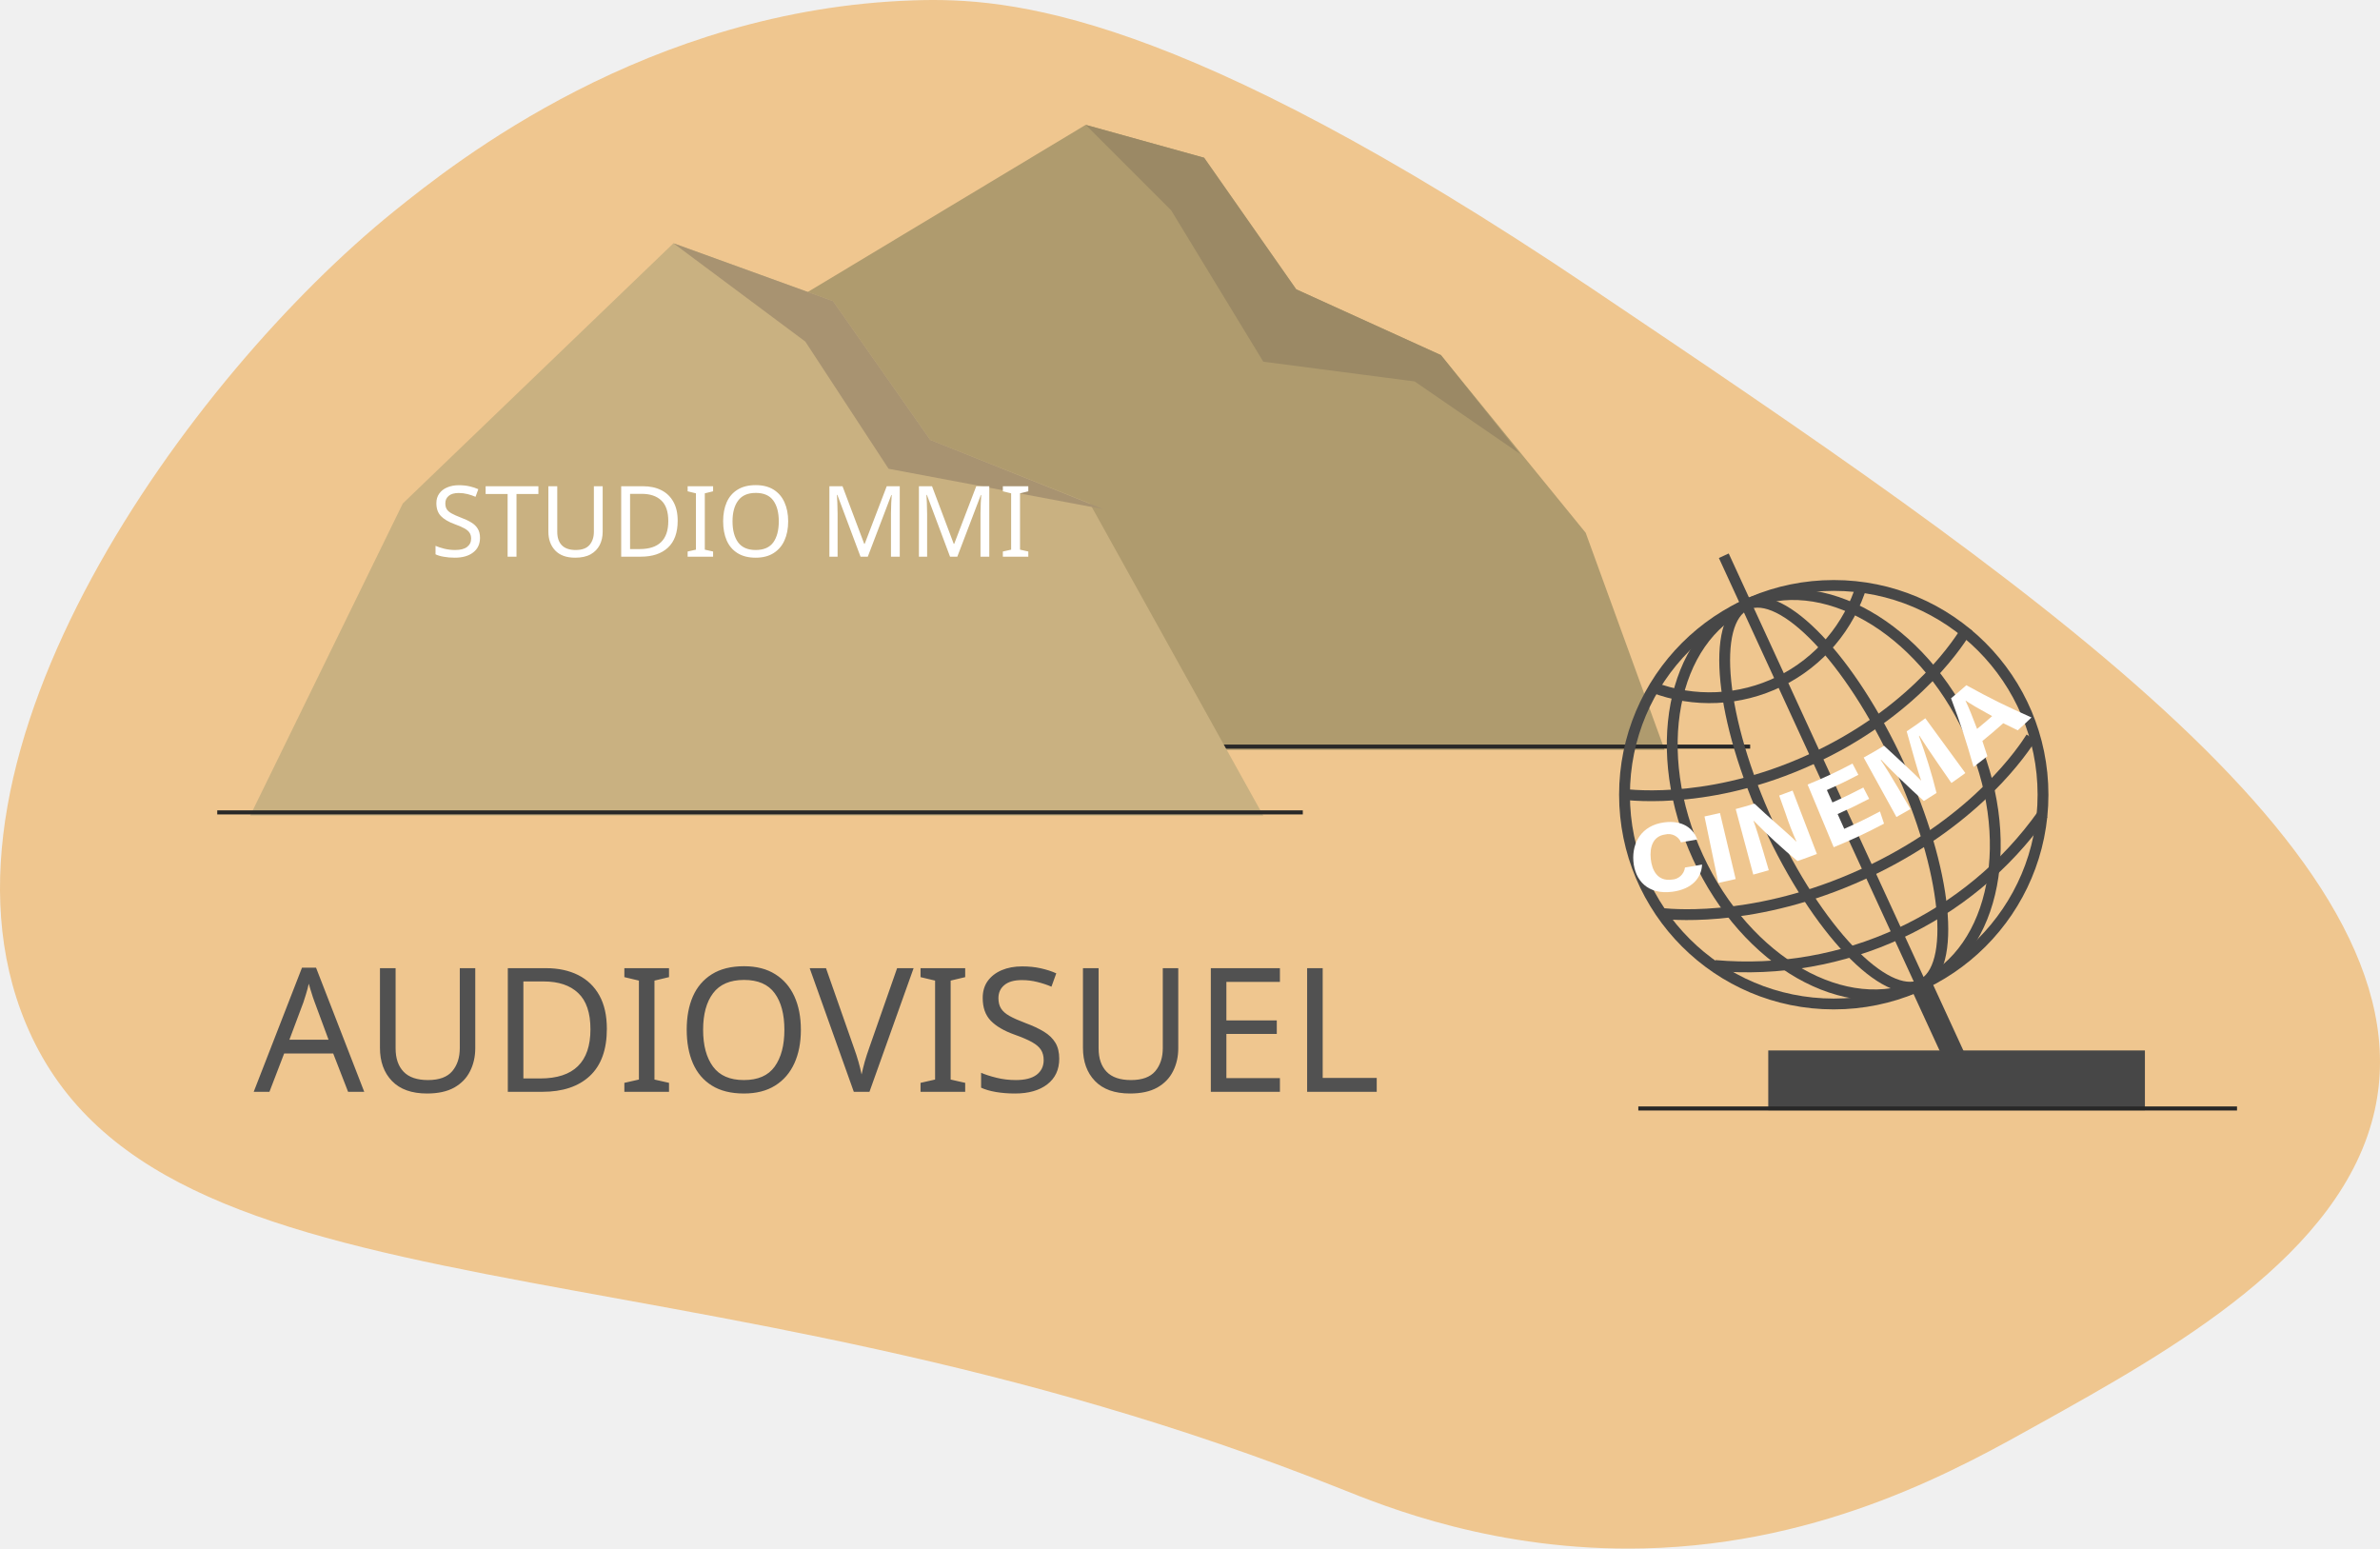
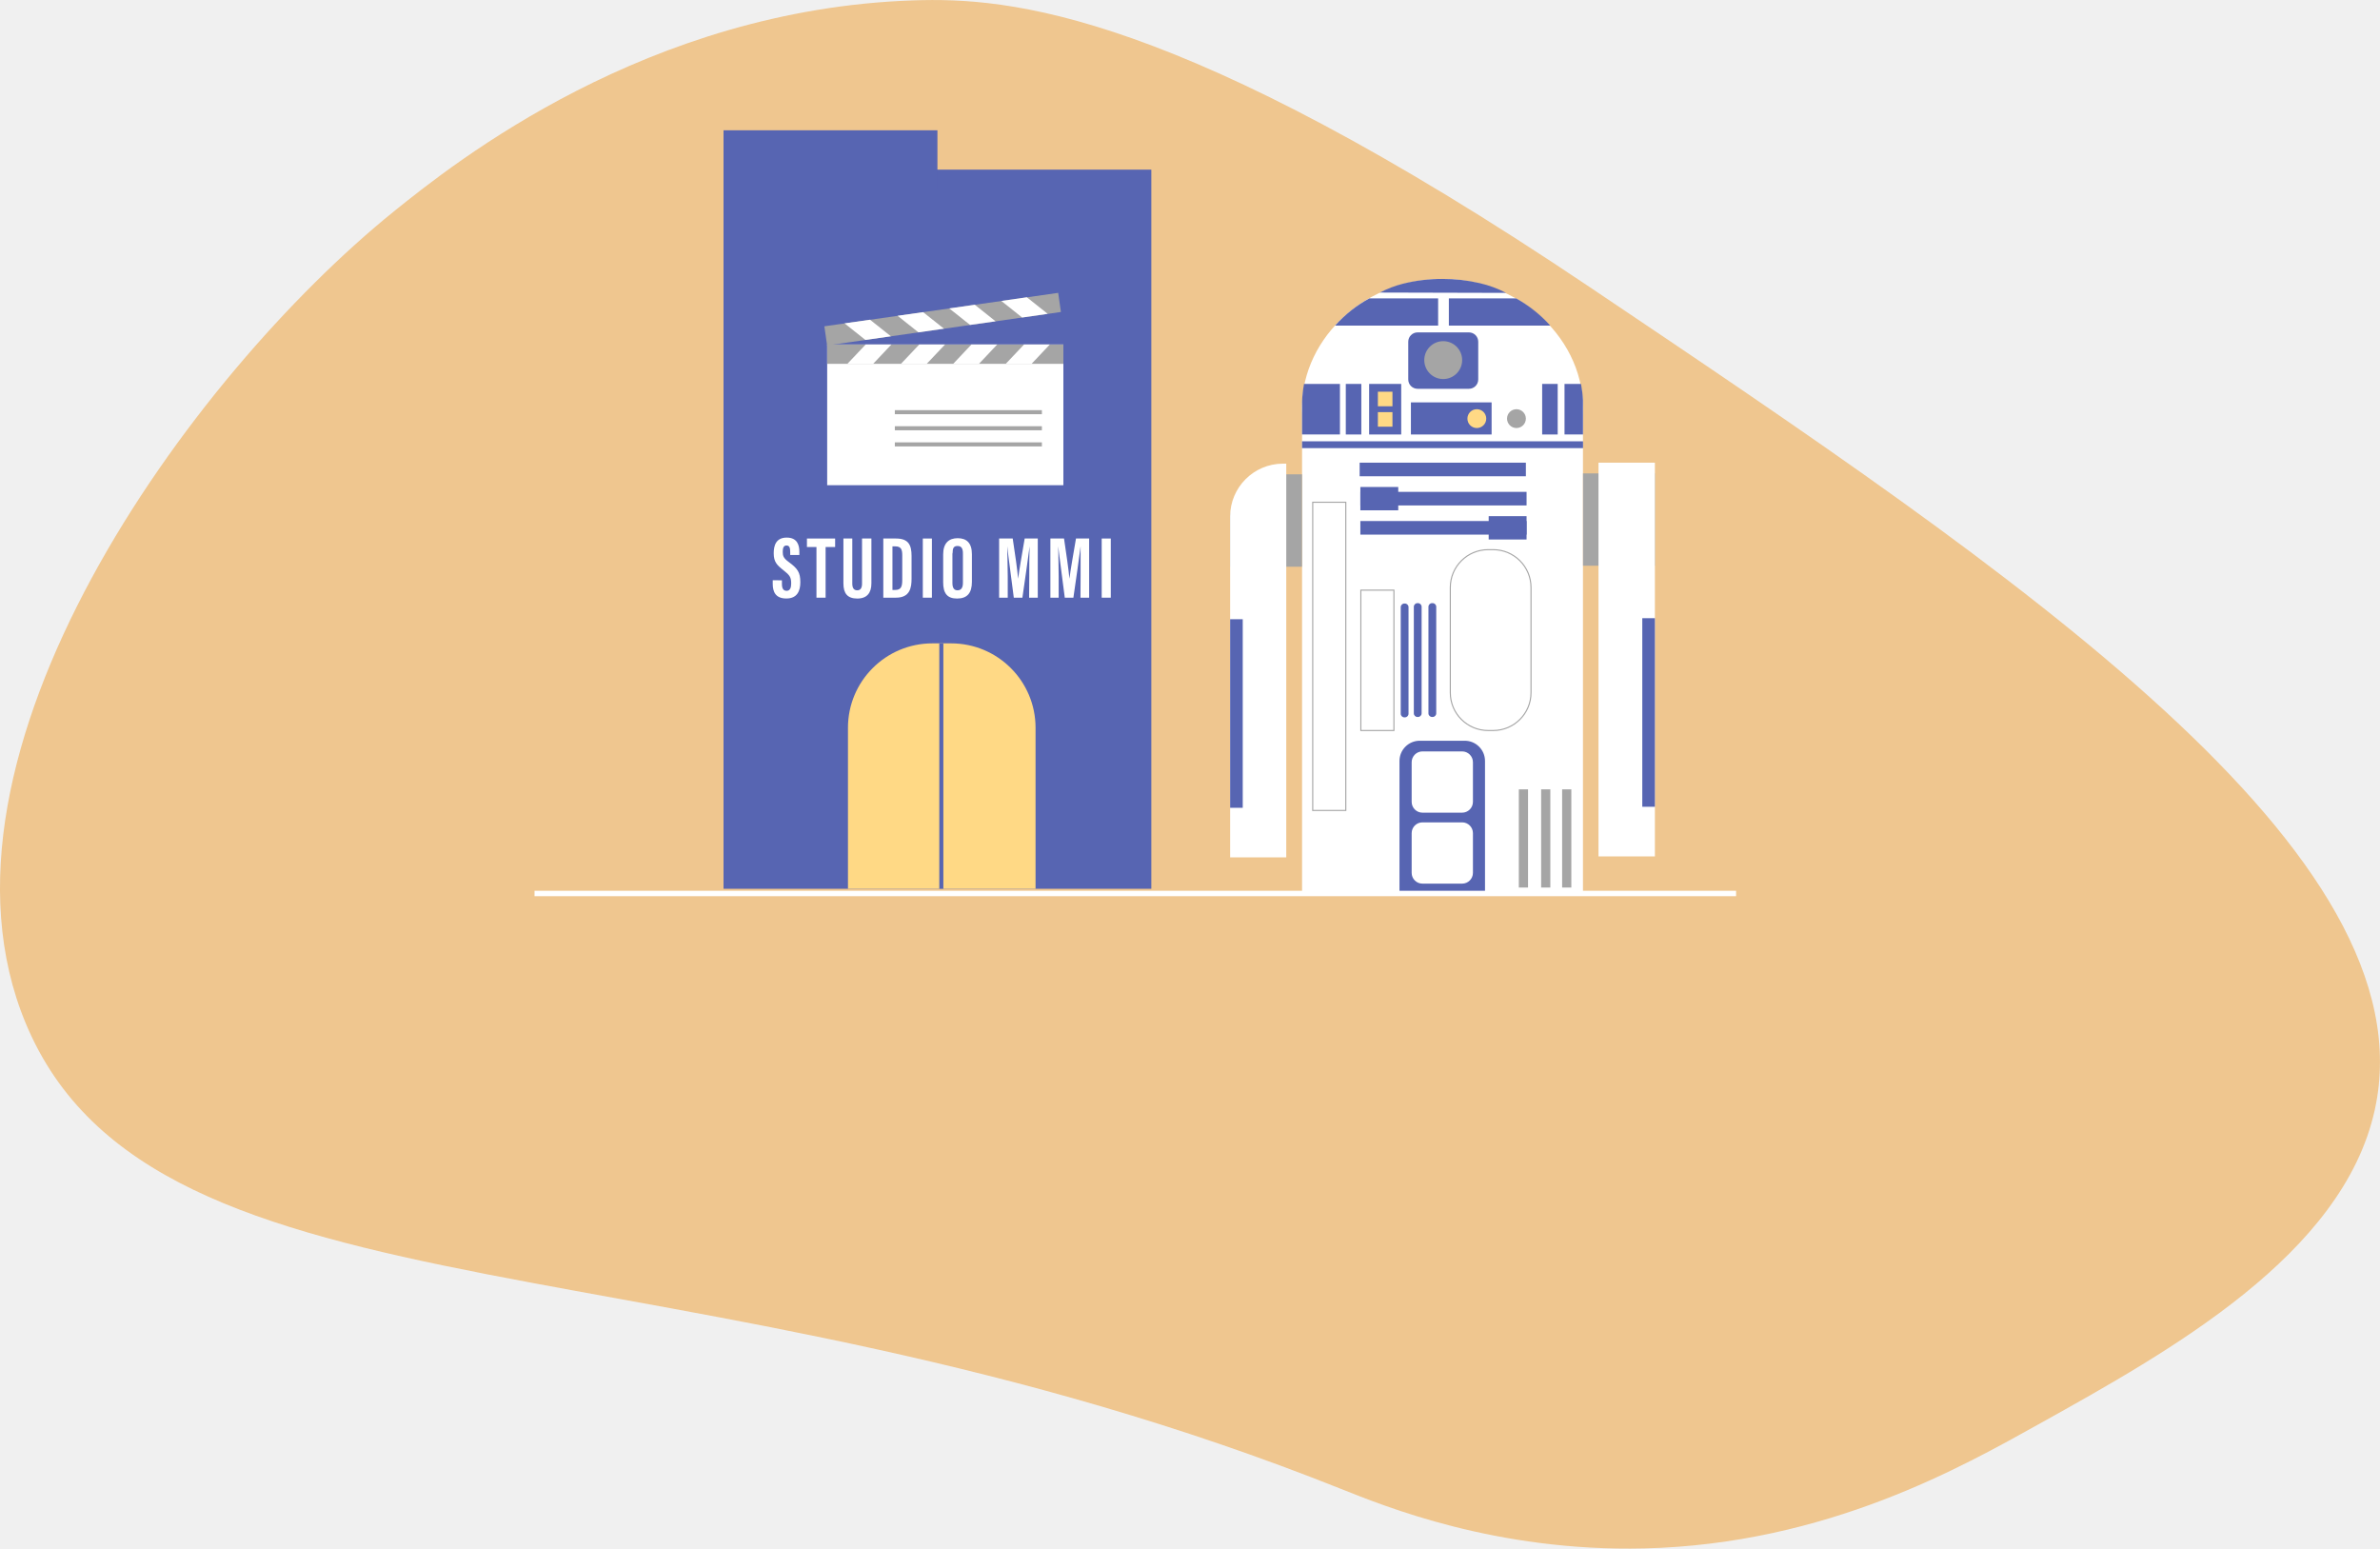
- <svg xmlns="http://www.w3.org/2000/svg" width="439.728" height="286.1" viewBox="0 0 439.728 286.1">
-   <g transform="translate(-789.236 -131.935)">
-     <path d="M794,321c-20.7-49.678,30.5-119.728,68-150,11.384-9.189,46.836-37.359,96-39,17.639-.589,48.8,1.754,125,53,78.97,53.107,155.47,104.552,145,152-5.905,26.76-37.764,44.5-62,58-13.983,7.787-39.166,22.2-73,23-27.435.648-48.012-7.814-56-11C916.022,358.749,817.8,378.129,794,321Z" fill="#efc68f" />
-     <path d="M938.535,185.846,989.827,155l21.88,6.078,17.017,24.311,26.742,12.155,26.742,32.82,14.587,40.113h-95.758l-64.694-65.64Z" fill="#af9b6e" />
-     <line x2="220.013" transform="translate(892.583 269.869)" fill="none" stroke="#282828" stroke-miterlimit="10" stroke-width="0.75" />
-     <path d="M835.453,282.632l28.207-57.683,50-48.069,29.489,10.682L961.1,213.2l29.489,11.75,32.054,57.683Z" fill="#c9b181" />
-     <path d="M913.664,176.88l24.361,18.159q7.692,11.751,15.386,23.5l39.746,7.477L961.1,213.2q-8.975-12.819-17.95-25.637Z" fill="#a89371" />
-     <path d="M989.827,155l15.8,15.8,17.018,27.958,27.957,3.646,19.449,13.371-14.587-18.233-26.742-12.155-17.017-24.311Z" fill="#9b8965" />
-     <circle cx="38.661" cy="38.661" r="38.661" transform="translate(1089.38 240.097)" fill="none" stroke="#474747" stroke-miterlimit="10" stroke-width="2" />
-     <ellipse cx="27.615" cy="38.661" rx="27.615" ry="38.661" transform="translate(1086.794 255.181) rotate(-24.709)" fill="none" stroke="#474747" stroke-miterlimit="10" stroke-width="2" />
-     <ellipse cx="13.255" cy="38.661" rx="13.255" ry="38.661" transform="translate(1099.838 249.178) rotate(-24.709)" fill="none" stroke="#474747" stroke-miterlimit="10" stroke-width="2" />
-     <line x2="36.477" y2="79.273" transform="translate(1107.724 234.606)" fill="none" stroke="#474747" stroke-miterlimit="10" stroke-width="2" />
-     <path d="M1094.581,258.893a29.39,29.39,0,0,0,38.673-19.012" fill="none" stroke="#474747" stroke-miterlimit="10" stroke-width="2" />
-     <path d="M1088.716,278.636c2.453.3,17.93,1.984,36.78-7.2,18.314-8.92,26.007-21.369,27.276-23.494" fill="none" stroke="#474747" stroke-miterlimit="10" stroke-width="2" />
-     <path d="M1096.439,300.715c2.571.249,18.8,1.582,38.84-8.145,19.466-9.45,27.85-22.216,29.233-24.4" fill="none" stroke="#474747" stroke-miterlimit="10" stroke-width="2" />
-     <path d="M1106.109,310.308a66.981,66.981,0,0,0,60.574-28" fill="none" stroke="#474747" stroke-miterlimit="10" stroke-width="2" />
-     <line x2="6.464" y2="14.048" transform="translate(1144.201 313.879)" fill="none" stroke="#474747" stroke-miterlimit="10" stroke-width="4" />
-     <rect width="69.589" height="11.046" transform="translate(1115.94 326.003)" fill="#474747" />
-     <path d="M1103.709,291.659c-.1,2.433-1.818,4.536-5.454,5.021-4.577.611-6.969-2.1-7.237-5.656-.259-3.433,1.523-6.592,5.673-7.153,3.453-.465,5.433,1.159,6.129,3.162-1.2.225-1.8.329-3.007.521a2.5,2.5,0,0,0-2.915-1.45c-2.239.3-2.9,2.293-2.667,4.524.216,2.057,1.235,4.168,3.867,3.814a2.555,2.555,0,0,0,2.454-2.235C1101.819,292.005,1102.45,291.9,1103.709,291.659Z" fill="#fff" />
-     <path d="M1107.019,282.137c1.16,4.88,1.739,7.321,2.9,12.2-1.277.3-1.918.446-3.2.715-1.025-4.911-1.536-7.366-2.56-12.277C1105.3,282.537,1105.877,282.409,1107.019,282.137Z" fill="#fff" />
-     <path d="M1113.17,293.516c-1.3-4.845-1.946-7.268-3.245-12.113,1.395-.374,2.089-.573,3.469-.993,2.308,2.221,6.673,5.916,7.711,7l.036-.013a55.008,55.008,0,0,1-2-5.158c-.473-1.333-.71-2-1.184-3.332.995-.353,1.49-.536,2.476-.914,1.8,4.683,2.694,7.025,4.491,11.708-1.427.548-2.146.81-3.591,1.312a105.9,105.9,0,0,1-8.093-7.447l-.036.011c.387.977,1.171,3.5,1.806,5.654.411,1.393.616,2.089,1.027,3.481C1114.9,293.046,1114.321,293.207,1113.17,293.516Z" fill="#fff" />
-     <path d="M1134.583,279.51c-2.3,1.194-3.467,1.758-5.831,2.818l1.225,2.732c2.679-1.2,4-1.844,6.6-3.212.3.9.454,1.35.752,2.253a98.762,98.762,0,0,1-9.3,4.356c-1.929-4.631-2.892-6.946-4.821-11.577A88.021,88.021,0,0,0,1131.5,273l1.086,2.078c-2.294,1.2-3.458,1.762-5.818,2.82l1.027,2.292c2.315-1.037,3.458-1.59,5.71-2.759Z" fill="#fff" />
-     <path d="M1147.158,272.8c-1.2-1.737-2.535-3.736-3.3-4.946l-.077.053a98.478,98.478,0,0,1,3.249,10.525c-.931.606-1.4.9-2.345,1.487-2.682-2.416-6.1-5.691-7.885-7.616l-.079.046c.839,1.218,2.175,3.39,3.26,5.247.89,1.524,1.335,2.287,2.226,3.811-1.027.6-1.545.894-2.586,1.467-2.42-4.393-3.63-6.59-6.051-10.983,1.524-.84,2.279-1.276,3.768-2.178,2.442,2.241,5.467,5.03,6.836,6.424l.019-.012c-.633-1.631-1.767-5.926-2.68-9.077,1.4-.937,2.084-1.42,3.443-2.414l7.4,10.122c-1.022.748-1.538,1.114-2.578,1.833C1148.729,275.07,1148.206,274.312,1147.158,272.8Z" fill="#fff" />
-     <path d="M1155.5,268.835c.378,1.118.563,1.68.924,2.807-1.011.808-1.521,1.2-2.551,1.984-1.481-5.169-2.315-7.709-4.162-12.685,1.145-.943,1.71-1.424,2.825-2.409,4.681,2.559,7.091,3.753,12.038,5.953-1,.966-1.512,1.441-2.541,2.375-1.076-.516-1.611-.779-2.674-1.313C1157.84,266.9,1157.068,267.556,1155.5,268.835Zm1.8-4.6c-2.38-1.3-3.913-2.2-4.906-2.872l-.015.013c.571,1.172,1.332,3.074,2.143,5.225C1155.644,265.679,1156.2,265.206,1157.3,264.24Z" fill="#fff" />
-     <text transform="translate(868.765 214.78)" fill="#fff" font-size="18.233" font-family="SegoeUI, Segoe UI">
-       <tspan x="0" y="20">STUDIO MMI</tspan>
-     </text>
-     <line x2="200.565" transform="translate(829.375 282.024)" fill="none" stroke="#282828" stroke-miterlimit="10" stroke-width="0.75" />
-     <line x2="110.614" transform="translate(1091.932 336.724)" fill="none" stroke="#282828" stroke-miterlimit="10" stroke-width="0.75" />
+ <svg xmlns="http://www.w3.org/2000/svg" viewBox="0 0 439.73 286.1">
+   <defs>
+     <style>.cls-1{fill:#efc68f;}.cls-2{fill:#5765b2;}.cls-3{fill:#fff;}.cls-4{fill:#ffd985;}.cls-5{fill:#a5a5a5;}.cls-6,.cls-7,.cls-8,.cls-9{fill:none;stroke-miterlimit:10;}.cls-6,.cls-8{stroke:#a5a5a5;}.cls-6,.cls-7{stroke-width:0.75px;}.cls-7{stroke:#5765b2;}.cls-8{stroke-width:0.2px;}.cls-9{stroke:#fff;}</style>
+   </defs>
+   <g id="Calque_2" data-name="Calque 2">
+     <g id="socle">
+       <path class="cls-1" d="M4.76,189.07c-20.69-49.68,30.5-119.73,68-150,11.39-9.19,46.84-37.36,96-39,17.64-.59,48.8,1.75,125,53,79,53.1,155.47,104.55,145,152-5.9,26.76-37.76,44.5-62,58-14,7.78-39.16,22.2-73,23-27.43.64-48-7.82-56-11C126.79,226.81,28.56,246.19,4.76,189.07Z" />
+     </g>
+     <g id="audiovisuel">
+       <rect class="cls-2" x="133.68" y="31.34" width="79.04" height="132.86" />
+       <rect class="cls-2" x="133.68" y="24.07" width="39.52" height="10.91" />
+       <path class="cls-3" d="M144.47,107.21v.67c0,.82.24,1.27.88,1.27s.83-.62.83-1.33c0-1.18-.25-1.54-1.43-2.47s-1.8-1.52-1.8-3.14c0-1.44.43-2.89,2.41-2.89s2.33,1.44,2.33,2.62v.59H146V102c0-.76-.12-1.22-.68-1.22s-.7.47-.7,1.2.15,1.15,1.11,1.85c1.64,1.21,2.14,1.91,2.14,3.74,0,1.55-.54,3-2.58,3s-2.52-1.28-2.52-2.72v-.65Z" />
+       <path class="cls-3" d="M150.85,101.06h-1.76V99.49h5.21v1.57h-1.76v9.36h-1.69Z" />
+       <path class="cls-3" d="M157.47,99.49v8.32c0,.8.27,1.25.92,1.25s.88-.51.88-1.25V99.49H161v8.28c0,1.73-.78,2.81-2.6,2.81s-2.57-.94-2.57-2.8V99.49Z" />
+       <path class="cls-3" d="M163.2,99.49h2.34c2.32,0,2.88,1.2,2.88,3.23v4.19c0,1.68-.29,3.51-2.89,3.51H163.2Zm1.69,9.5h.54c1.1,0,1.27-.71,1.27-1.85v-4.55c0-1-.17-1.65-1.28-1.65h-.53Z" />
+       <path class="cls-3" d="M172.18,99.49v10.93H170.5V99.49Z" />
+       <path class="cls-3" d="M179.57,102.39v5.11c0,2.09-.89,3.08-2.74,3.08s-2.57-1-2.57-3v-5.15c0-2.09,1.05-3,2.68-3S179.57,100.29,179.57,102.39Zm-3.6-.16v5.5c0,.91.33,1.33.94,1.33s1-.4,1-1.36v-5.48c0-.87-.27-1.35-1-1.35S176,101.3,176,102.23Z" />
+       <path class="cls-3" d="M190.17,106.36c0-1.86,0-4.17.06-5.43h0c-.25,1.9-.86,6.33-1.33,9.49h-1.59c-.35-2.84-1-7.5-1.21-9.5h0c0,1.27.09,3.75.09,5.63v3.87H184.6V99.49h2.51c.43,2.78.87,5.89,1,7.43h0c.18-1.55.77-4.81,1.21-7.43h2.42v10.93h-1.6Z" />
+       <path class="cls-3" d="M199.65,106.36c0-1.86,0-4.17,0-5.43h0c-.25,1.9-.85,6.33-1.33,9.49h-1.59c-.35-2.84-1-7.5-1.21-9.5h0c0,1.27.08,3.75.08,5.63v3.87h-1.53V99.49h2.52c.42,2.78.86,5.89,1,7.43h0c.18-1.55.77-4.81,1.21-7.43h2.43v10.93h-1.6Z" />
+       <path class="cls-3" d="M205.23,99.49v10.93h-1.68V99.49Z" />
+       <path class="cls-4" d="M172.27,118.86h3.46a15.6,15.6,0,0,1,15.6,15.6V164.2a0,0,0,0,1,0,0H156.67a0,0,0,0,1,0,0V134.46a15.6,15.6,0,0,1,15.6-15.6Z" />
+       <rect class="cls-3" x="152.83" y="63.65" width="43.64" height="25.99" />
+       <rect class="cls-5" x="152.83" y="63.65" width="43.64" height="3.57" />
+       <line class="cls-6" x1="165.33" y1="76.15" x2="192.5" y2="76.15" />
+       <line class="cls-6" x1="165.33" y1="79.12" x2="192.5" y2="79.12" />
+       <line class="cls-6" x1="165.33" y1="82.1" x2="192.5" y2="82.1" />
+       <rect class="cls-5" x="152.34" y="57.17" width="43.64" height="3.57" transform="translate(-6.59 25.26) rotate(-8.14)" />
+       <polygon class="cls-3" points="159.89 62.8 156.04 59.74 160.75 59.07 164.6 62.13 159.89 62.8" />
+       <polygon class="cls-3" points="159.94 63.65 156.56 67.22 161.32 67.22 164.69 63.65 159.94 63.65" />
+       <polygon class="cls-3" points="169.69 61.4 165.84 58.34 170.56 57.67 174.4 60.72 169.69 61.4" />
+       <polygon class="cls-3" points="169.84 63.65 166.46 67.22 171.22 67.22 174.6 63.65 169.84 63.65" />
+       <polygon class="cls-3" points="179.23 60.03 175.39 56.98 180.1 56.3 183.94 59.36 179.23 60.03" />
+       <polygon class="cls-3" points="179.48 63.65 176.11 67.22 180.87 67.22 184.24 63.65 179.48 63.65" />
+       <polygon class="cls-3" points="188.85 58.66 185.01 55.6 189.72 54.92 193.57 57.98 188.85 58.66" />
+       <polygon class="cls-3" points="189.2 63.65 185.82 67.22 190.59 67.22 193.96 63.65 189.2 63.65" />
+       <line class="cls-7" x1="173.92" y1="118.86" x2="173.92" y2="164.2" />
+       <path class="cls-3" d="M292.47,165.22h-51.9V76.61c-.7-13.45,11.07-24.77,25.32-25.08,14.7-.32,27.29,11.19,26.58,25.08Z" />
+       <path class="cls-5" d="M235.68,87.63h4.88a0,0,0,0,1,0,0V104.7a0,0,0,0,1,0,0H227.28a0,0,0,0,1,0,0V96A8.41,8.41,0,0,1,235.68,87.63Z" />
+       <path class="cls-3" d="M237,85.66h.65a0,0,0,0,1,0,0V158.4a0,0,0,0,1,0,0H227.28a0,0,0,0,1,0,0v-63A9.77,9.77,0,0,1,237,85.66Z" />
+       <path class="cls-2" d="M254.94,54.05a19.82,19.82,0,0,1,4.22-1.62,29.38,29.38,0,0,1,7.34-.9,29.74,29.74,0,0,1,6.89.78,20.75,20.75,0,0,1,4.89,1.8Z" />
+       <rect class="cls-2" x="227.28" y="114.4" width="2.33" height="34.84" />
+       <path class="cls-2" d="M286.37,60.15h-39.7a24.22,24.22,0,0,1,3.06-2.87A23.41,23.41,0,0,1,253,55.13h27.12a24.34,24.34,0,0,1,6.29,5Z" />
+       <rect class="cls-3" x="265.71" y="54.77" width="1.98" height="6.11" />
+       <rect class="cls-2" x="260.19" y="61.41" width="12.93" height="10.42" rx="1.72" />
+       <circle class="cls-5" cx="266.65" cy="66.53" r="3.5" />
+       <rect class="cls-2" x="240.57" y="81.53" width="51.91" height="1.26" />
+       <path class="cls-2" d="M247.57,80.27h-7v-1.8c0-2.62,0-3.25,0-4.31a23.93,23.93,0,0,1,.36-3.23h6.64Z" />
+       <rect class="cls-2" x="248.65" y="70.93" width="2.87" height="9.34" />
+       <rect class="cls-2" x="252.96" y="70.93" width="5.93" height="9.34" />
+       <rect class="cls-4" x="254.58" y="72.37" width="2.69" height="2.69" />
+       <rect class="cls-4" x="254.58" y="76.14" width="2.69" height="2.69" />
+       <rect class="cls-2" x="260.68" y="74.34" width="14.91" height="5.93" />
+       <circle class="cls-4" cx="272.86" cy="77.34" r="1.74" />
+       <circle class="cls-5" cx="280.18" cy="77.34" r="1.74" />
+       <rect class="cls-2" x="284.93" y="70.93" width="2.87" height="9.34" />
+       <path class="cls-2" d="M292.47,80.27h-3.41V70.93h3.05a21.85,21.85,0,0,1,.36,3c0,.85,0,1.39,0,2.52Z" />
+       <rect class="cls-2" x="251.21" y="85.48" width="30.71" height="2.51" />
+       <rect class="cls-2" x="251.34" y="90.87" width="30.71" height="2.51" />
+       <rect class="cls-2" x="251.34" y="96.26" width="30.71" height="2.51" />
+       <rect class="cls-2" x="251.34" y="89.97" width="7" height="4.31" />
+       <rect class="cls-2" x="275.05" y="95.36" width="7" height="4.31" />
+       <path class="cls-2" d="M262.31,136.85h8.32a3.74,3.74,0,0,1,3.74,3.74v24.64a0,0,0,0,1,0,0H258.57a0,0,0,0,1,0,0V140.59A3.74,3.74,0,0,1,262.31,136.85Z" />
+       <rect class="cls-3" x="260.82" y="138.82" width="11.32" height="11.32" rx="2" />
+       <rect class="cls-3" x="260.82" y="151.93" width="11.32" height="11.32" rx="1.99" />
+       <rect class="cls-8" x="242.54" y="92.79" width="6.11" height="56.94" />
+       <rect class="cls-8" x="267.96" y="101.55" width="14.91" height="33.41" rx="6.99" />
+       <rect class="cls-5" x="280.62" y="145.83" width="1.7" height="18.14" />
+       <rect class="cls-5" x="284.74" y="145.83" width="1.7" height="18.14" />
+       <rect class="cls-5" x="288.62" y="145.83" width="1.7" height="18.14" />
+       <rect class="cls-8" x="251.43" y="109.03" width="6.11" height="25.93" />
+       <rect class="cls-2" x="258.8" y="111.5" width="1.44" height="21.03" rx="0.67" />
+       <rect class="cls-2" x="261.22" y="111.43" width="1.44" height="21.03" rx="0.67" />
+       <rect class="cls-2" x="263.92" y="111.43" width="1.44" height="21.03" rx="0.67" />
+       <rect class="cls-5" x="292.47" y="87.45" width="13.29" height="17.06" transform="translate(598.24 191.97) rotate(-180)" />
+       <rect class="cls-3" x="295.35" y="85.48" width="10.42" height="72.74" transform="translate(601.11 243.7) rotate(-180)" />
+       <rect class="cls-2" x="303.43" y="114.22" width="2.33" height="34.84" transform="translate(609.19 263.27) rotate(-180)" />
+       <line class="cls-9" x1="98.76" y1="165.07" x2="320.76" y2="165.07" />
+     </g>
  </g>
-   <text transform="translate(46.876 169.711)" fill="#515151" font-size="32" font-family="DIN-Medium, DIN" font-weight="500">
-     <tspan x="0" y="32">AUDIOVISUEL</tspan>
-   </text>
</svg>
